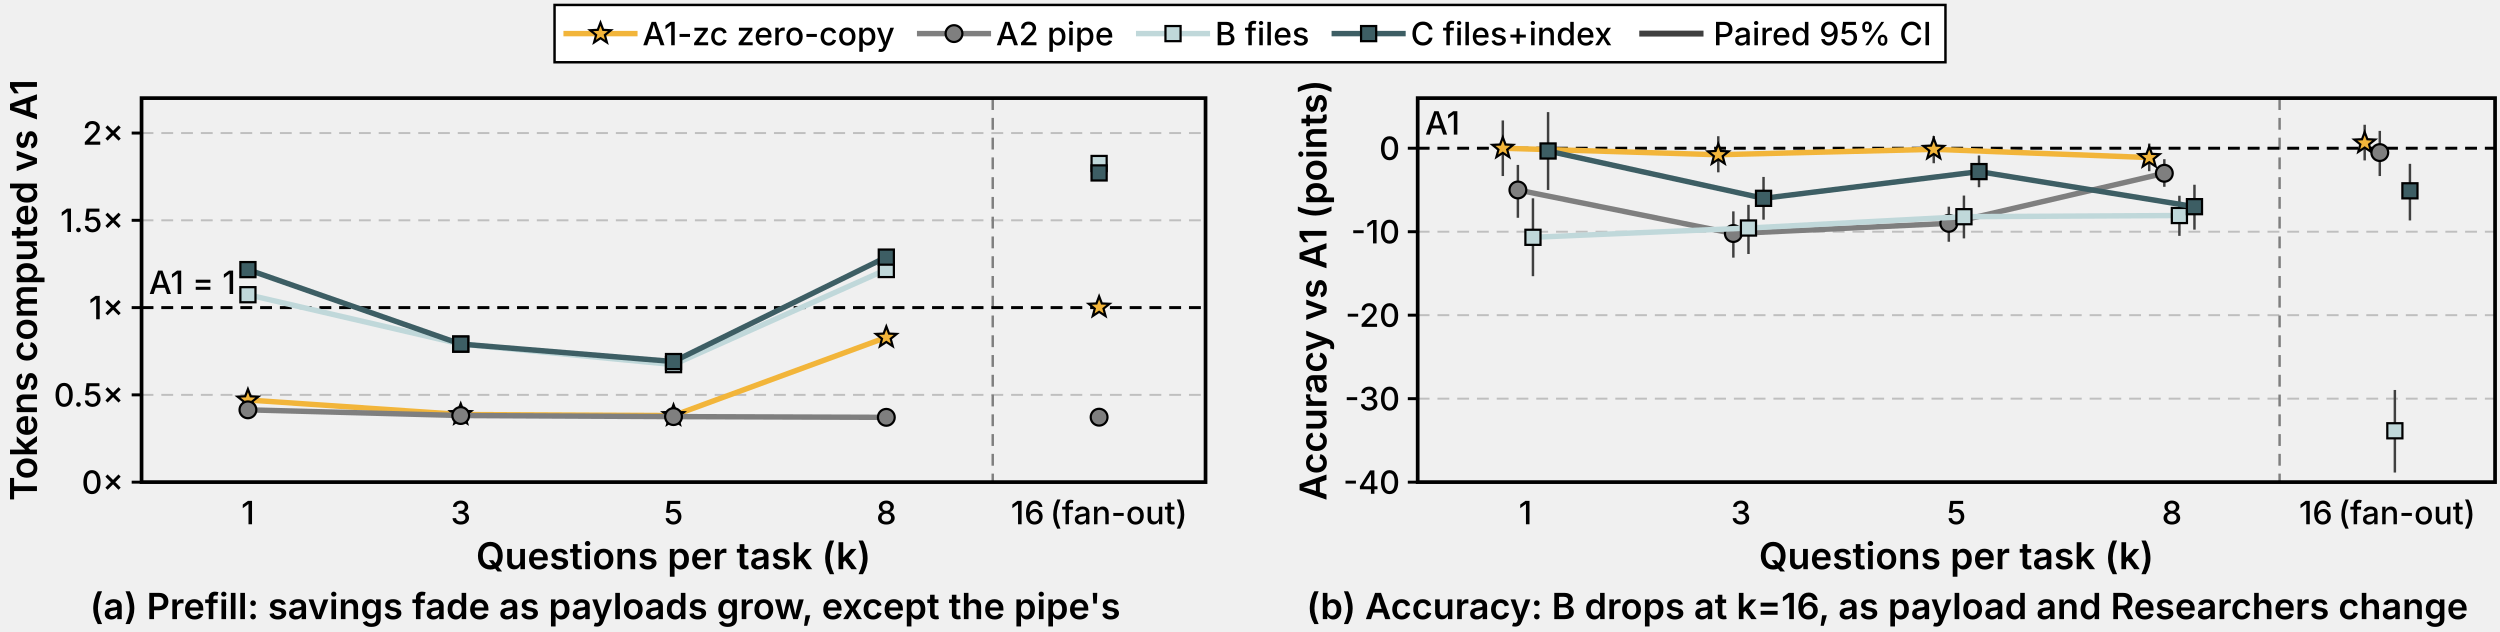
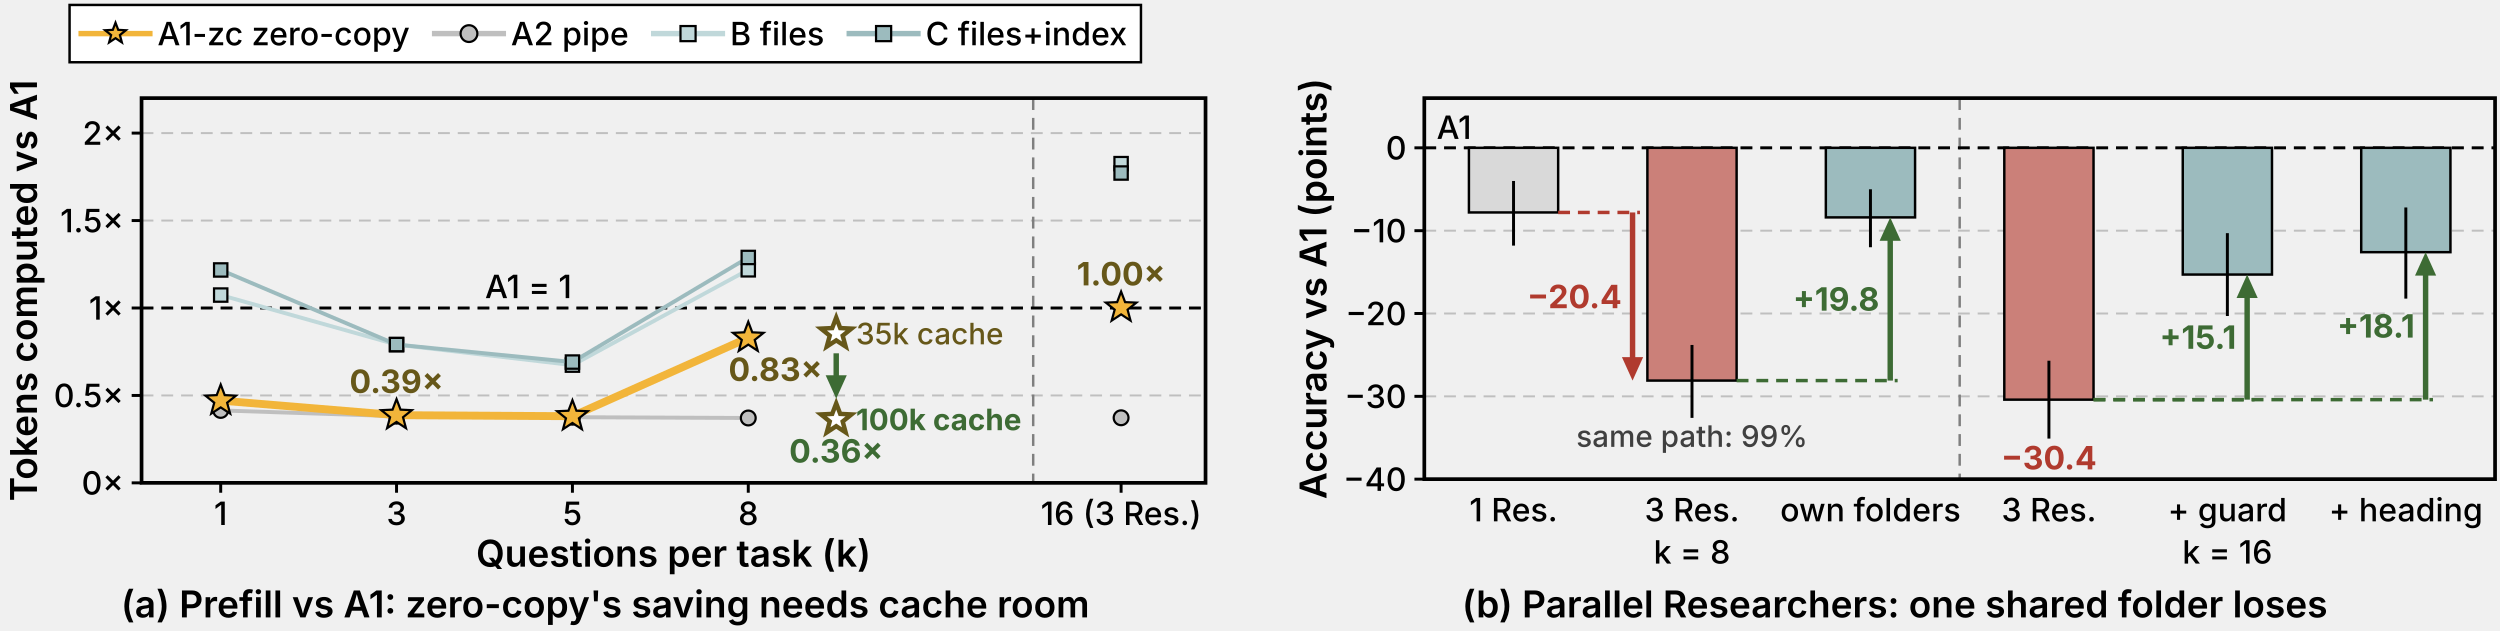
- <svg xmlns="http://www.w3.org/2000/svg" width="506pt" height="127.84pt" viewBox="0 0 506 127.84">
+ <svg xmlns="http://www.w3.org/2000/svg" width="506pt" height="127.53pt" viewBox="0 0 506 127.53">
  <defs>
-     <clipPath id="plot58640">
-       <rect x="28.65" y="19.86" width="215.35" height="77.72" />
-     </clipPath>
-     <clipPath id="plot64688">
-       <rect x="286.94" y="19.86" width="218.06" height="77.72" />
+     <clipPath id="plot55984">
+       <rect x="28.65" y="19.86" width="215.35" height="77.87" />
    </clipPath>
  </defs>
-   <line x1="28.65" y1="79.92" x2="244" y2="79.92" stroke="#BFBFBF" stroke-width="0.4" stroke-dasharray="2.4 1.6" />
-   <line x1="28.65" y1="62.26" x2="244" y2="62.26" stroke="#BFBFBF" stroke-width="0.4" stroke-dasharray="2.4 1.6" />
-   <line x1="28.65" y1="44.59" x2="244" y2="44.59" stroke="#BFBFBF" stroke-width="0.4" stroke-dasharray="2.4 1.6" />
-   <line x1="28.65" y1="26.93" x2="244" y2="26.93" stroke="#BFBFBF" stroke-width="0.4" stroke-dasharray="2.4 1.6" />
-   <line x1="200.93" y1="19.86" x2="200.93" y2="97.59" stroke="#7F7F7F" stroke-width="0.5" stroke-dasharray="2.4 1.6" />
-   <path d="M28.65,62.26 L244,62.26" fill="none" stroke="#000000" stroke-width="0.6" stroke-dasharray="2.4 1.6" stroke-linejoin="miter" stroke-linecap="butt" />
-   <text font-family="Inter">
-     <tspan x="30.15" y="59.5" font-size="6.5" font-weight="500" fill="#000000">A1</tspan>
-     <tspan x="38.93" y="59.5" font-size="6.5" font-weight="500" fill="#000000">=</tspan>
-     <tspan x="45.01" y="59.5" font-size="6.5" font-weight="500" fill="#000000">1</tspan>
-   </text>
-   <path d="M50.18,80.96 L93.25,83.9 L136.32,84.11 L179.39,68.28" fill="none" stroke="#F2B53A" stroke-width="1.1" stroke-linejoin="round" stroke-linecap="round" clip-path="url(#plot58640)" />
-   <polygon points="50.18,78.75 50.73,80.21 52.29,80.28 51.07,81.25 51.48,82.75 50.18,81.9 48.89,82.75 49.3,81.25 48.08,80.28 49.63,80.21" fill="#F2B53A" stroke="#000000" stroke-width="0.45" />
-   <polygon points="93.25,81.69 93.8,83.15 95.36,83.22 94.14,84.19 94.55,85.69 93.25,84.84 91.96,85.69 92.37,84.19 91.15,83.22 92.7,83.15" fill="#F2B53A" stroke="#000000" stroke-width="0.45" />
-   <polygon points="136.32,81.9 136.87,83.36 138.43,83.43 137.21,84.4 137.62,85.9 136.32,85.05 135.03,85.9 135.44,84.4 134.22,83.43 135.78,83.36" fill="#F2B53A" stroke="#000000" stroke-width="0.45" />
-   <polygon points="179.39,66.07 179.94,67.52 181.5,67.59 180.28,68.57 180.69,70.07 179.39,69.21 178.1,70.07 178.51,68.57 177.29,67.59 178.85,67.52" fill="#F2B53A" stroke="#000000" stroke-width="0.45" />
-   <path d="M222.46,62.18" fill="none" stroke="#F2B53A" stroke-width="1.1" stroke-linejoin="round" stroke-linecap="round" clip-path="url(#plot58640)" />
-   <polygon points="222.46,59.97 223.01,61.42 224.57,61.49 223.35,62.47 223.76,63.96 222.46,63.11 221.17,63.96 221.58,62.47 220.36,61.49 221.92,61.42" fill="#F2B53A" stroke="#000000" stroke-width="0.45" />
-   <path d="M50.18,82.95 L93.25,84.1 L136.32,84.32 L179.39,84.47" fill="none" stroke="#7F7F7F" stroke-width="1.1" stroke-linejoin="round" stroke-linecap="round" clip-path="url(#plot58640)" />
-   <circle cx="50.18" cy="82.95" r="1.7" fill="#7F7F7F" stroke="#000000" stroke-width="0.45" />
-   <circle cx="93.25" cy="84.1" r="1.7" fill="#7F7F7F" stroke="#000000" stroke-width="0.45" />
-   <circle cx="136.32" cy="84.32" r="1.7" fill="#7F7F7F" stroke="#000000" stroke-width="0.45" />
-   <circle cx="179.39" cy="84.47" r="1.7" fill="#7F7F7F" stroke="#000000" stroke-width="0.45" />
-   <path d="M222.46,84.44" fill="none" stroke="#7F7F7F" stroke-width="1.1" stroke-linejoin="round" stroke-linecap="round" clip-path="url(#plot58640)" />
-   <circle cx="222.46" cy="84.44" r="1.7" fill="#7F7F7F" stroke="#000000" stroke-width="0.45" />
-   <path d="M50.18,59.65 L93.25,69.65 L136.32,73.8 L179.39,54.55" fill="none" stroke="#C0D8DA" stroke-width="1.1" stroke-linejoin="round" stroke-linecap="round" clip-path="url(#plot58640)" />
-   <rect x="48.65" y="58.12" width="3.06" height="3.06" fill="#C0D8DA" stroke="#000000" stroke-width="0.45" />
-   <rect x="91.72" y="68.12" width="3.06" height="3.06" fill="#C0D8DA" stroke="#000000" stroke-width="0.45" />
-   <rect x="134.79" y="72.27" width="3.06" height="3.06" fill="#C0D8DA" stroke="#000000" stroke-width="0.45" />
-   <rect x="177.86" y="53.02" width="3.06" height="3.06" fill="#C0D8DA" stroke="#000000" stroke-width="0.45" />
-   <path d="M222.46,33.09" fill="none" stroke="#C0D8DA" stroke-width="1.1" stroke-linejoin="round" stroke-linecap="round" clip-path="url(#plot58640)" />
-   <rect x="220.93" y="31.56" width="3.06" height="3.06" fill="#C0D8DA" stroke="#000000" stroke-width="0.45" />
-   <path d="M50.18,54.57 L93.25,69.64 L136.32,73.18 L179.39,52.04" fill="none" stroke="#3D5E64" stroke-width="1.1" stroke-linejoin="round" stroke-linecap="round" clip-path="url(#plot58640)" />
-   <rect x="48.65" y="53.04" width="3.06" height="3.06" fill="#3D5E64" stroke="#000000" stroke-width="0.45" />
-   <rect x="91.72" y="68.11" width="3.06" height="3.06" fill="#3D5E64" stroke="#000000" stroke-width="0.45" />
-   <rect x="134.79" y="71.65" width="3.06" height="3.06" fill="#3D5E64" stroke="#000000" stroke-width="0.45" />
-   <rect x="177.86" y="50.51" width="3.06" height="3.06" fill="#3D5E64" stroke="#000000" stroke-width="0.45" />
-   <path d="M222.46,35" fill="none" stroke="#3D5E64" stroke-width="1.1" stroke-linejoin="round" stroke-linecap="round" clip-path="url(#plot58640)" />
-   <rect x="220.93" y="33.47" width="3.06" height="3.06" fill="#3D5E64" stroke="#000000" stroke-width="0.45" />
-   <text font-family="Inter">
-     <tspan x="18.21" y="125.31" font-size="7.3" font-weight="600" fill="#000000">(a)</tspan>
-     <tspan x="29.69" y="125.31" font-size="7.3" font-weight="600" fill="#000000">Prefill:</tspan>
-     <tspan x="54.23" y="125.31" font-size="7.3" font-weight="600" fill="#000000">savings</tspan>
-     <tspan x="83.39" y="125.31" font-size="7.3" font-weight="600" fill="#000000">fade</tspan>
-     <tspan x="100.99" y="125.31" font-size="7.3" font-weight="600" fill="#000000">as</tspan>
-     <tspan x="111.03" y="125.31" font-size="7.3" font-weight="600" fill="#000000">payloads</tspan>
-     <tspan x="145.07" y="125.31" font-size="7.3" font-weight="600" fill="#000000">grow,</tspan>
-     <tspan x="166.32" y="125.31" font-size="7.3" font-weight="600" fill="#000000">except</tspan>
-     <tspan x="192.02" y="125.31" font-size="7.3" font-weight="600" fill="#000000">the</tspan>
-     <tspan x="205.24" y="125.31" font-size="7.3" font-weight="600" fill="#000000">pipe's</tspan>
-   </text>
-   <line x1="286.94" y1="80.69" x2="505" y2="80.69" stroke="#BFBFBF" stroke-width="0.4" stroke-dasharray="2.4 1.6" />
-   <line x1="286.94" y1="63.79" x2="505" y2="63.79" stroke="#BFBFBF" stroke-width="0.4" stroke-dasharray="2.4 1.6" />
-   <line x1="286.94" y1="46.9" x2="505" y2="46.9" stroke="#BFBFBF" stroke-width="0.4" stroke-dasharray="2.4 1.6" />
-   <line x1="286.94" y1="30" x2="505" y2="30" stroke="#BFBFBF" stroke-width="0.4" stroke-dasharray="2.4 1.6" />
-   <line x1="461.39" y1="19.86" x2="461.39" y2="97.59" stroke="#7F7F7F" stroke-width="0.5" stroke-dasharray="2.4 1.6" />
-   <path d="M286.94,30 L505,30" fill="none" stroke="#000000" stroke-width="0.6" stroke-dasharray="2.4 1.6" stroke-linejoin="miter" stroke-linecap="butt" />
-   <text font-family="Inter">
-     <tspan x="288.44" y="27.24" font-size="6.5" font-weight="500" fill="#000000">A1</tspan>
-   </text>
-   <path d="M304.17,24.38 L304.17,35.63" fill="none" stroke="#404040" stroke-width="0.5" stroke-linejoin="miter" stroke-linecap="butt" />
-   <path d="M347.78,27.57 L347.78,34.88" fill="none" stroke="#404040" stroke-width="0.5" stroke-linejoin="miter" stroke-linecap="butt" />
-   <path d="M391.39,27.52 L391.39,33.04" fill="none" stroke="#404040" stroke-width="0.5" stroke-linejoin="miter" stroke-linecap="butt" />
-   <path d="M435,29.06 L435,34.65" fill="none" stroke="#404040" stroke-width="0.5" stroke-linejoin="miter" stroke-linecap="butt" />
-   <path d="M478.61,25.25 L478.61,32.47" fill="none" stroke="#404040" stroke-width="0.5" stroke-linejoin="miter" stroke-linecap="butt" />
-   <path d="M304.17,30 L347.78,31.32 L391.39,30.22 L435,31.89" fill="none" stroke="#F2B53A" stroke-width="1.1" stroke-linejoin="round" stroke-linecap="round" clip-path="url(#plot64688)" />
-   <polygon points="304.17,27.79 304.72,29.25 306.27,29.32 305.06,30.29 305.47,31.79 304.17,30.94 302.87,31.79 303.28,30.29 302.07,29.32 303.62,29.25" fill="#F2B53A" stroke="#000000" stroke-width="0.45" />
-   <polygon points="347.78,29.11 348.33,30.56 349.88,30.64 348.67,31.61 349.08,33.11 347.78,32.25 346.48,33.11 346.89,31.61 345.68,30.64 347.23,30.56" fill="#F2B53A" stroke="#000000" stroke-width="0.45" />
-   <polygon points="391.39,28.01 391.94,29.47 393.49,29.54 392.28,30.51 392.69,32.01 391.39,31.16 390.09,32.01 390.5,30.51 389.29,29.54 390.84,29.47" fill="#F2B53A" stroke="#000000" stroke-width="0.45" />
-   <polygon points="435,29.68 435.55,31.14 437.11,31.21 435.89,32.18 436.3,33.68 435,32.83 433.7,33.68 434.11,32.18 432.9,31.21 434.45,31.14" fill="#F2B53A" stroke="#000000" stroke-width="0.45" />
-   <path d="M478.61,28.94" fill="none" stroke="#F2B53A" stroke-width="1.1" stroke-linejoin="round" stroke-linecap="round" clip-path="url(#plot64688)" />
-   <polygon points="478.61,26.73 479.16,28.18 480.72,28.25 479.5,29.23 479.91,30.73 478.61,29.87 477.32,30.73 477.73,29.23 476.51,28.25 478.07,28.18" fill="#F2B53A" stroke="#000000" stroke-width="0.45" />
-   <path d="M307.22,33.38 L307.22,44.08" fill="none" stroke="#404040" stroke-width="0.5" stroke-linejoin="miter" stroke-linecap="butt" />
-   <path d="M350.83,42.78 L350.83,52.15" fill="none" stroke="#404040" stroke-width="0.5" stroke-linejoin="miter" stroke-linecap="butt" />
-   <path d="M394.44,41.83 L394.44,48.93" fill="none" stroke="#404040" stroke-width="0.5" stroke-linejoin="miter" stroke-linecap="butt" />
-   <path d="M438.06,32.22 L438.06,37.81" fill="none" stroke="#404040" stroke-width="0.5" stroke-linejoin="miter" stroke-linecap="butt" />
-   <path d="M481.67,26.49 L481.67,35.63" fill="none" stroke="#404040" stroke-width="0.5" stroke-linejoin="miter" stroke-linecap="butt" />
-   <path d="M307.22,38.45 L350.83,47.27 L394.44,45.21 L438.06,35.07" fill="none" stroke="#7F7F7F" stroke-width="1.1" stroke-linejoin="round" stroke-linecap="round" clip-path="url(#plot64688)" />
-   <circle cx="307.22" cy="38.45" r="1.7" fill="#7F7F7F" stroke="#000000" stroke-width="0.45" />
-   <circle cx="350.83" cy="47.27" r="1.7" fill="#7F7F7F" stroke="#000000" stroke-width="0.45" />
-   <circle cx="394.44" cy="45.21" r="1.7" fill="#7F7F7F" stroke="#000000" stroke-width="0.45" />
-   <circle cx="438.06" cy="35.07" r="1.7" fill="#7F7F7F" stroke="#000000" stroke-width="0.45" />
-   <path d="M481.67,30.88" fill="none" stroke="#7F7F7F" stroke-width="1.1" stroke-linejoin="round" stroke-linecap="round" clip-path="url(#plot64688)" />
-   <circle cx="481.67" cy="30.88" r="1.7" fill="#7F7F7F" stroke="#000000" stroke-width="0.45" />
-   <path d="M310.27,40.14 L310.27,55.9" fill="none" stroke="#404040" stroke-width="0.5" stroke-linejoin="miter" stroke-linecap="butt" />
-   <path d="M353.89,41.46 L353.89,51.41" fill="none" stroke="#404040" stroke-width="0.5" stroke-linejoin="miter" stroke-linecap="butt" />
-   <path d="M397.5,39.58 L397.5,48.25" fill="none" stroke="#404040" stroke-width="0.5" stroke-linejoin="miter" stroke-linecap="butt" />
-   <path d="M441.11,39.62 L441.11,47.74" fill="none" stroke="#404040" stroke-width="0.5" stroke-linejoin="miter" stroke-linecap="butt" />
-   <path d="M484.72,78.93 L484.72,95.64" fill="none" stroke="#404040" stroke-width="0.5" stroke-linejoin="miter" stroke-linecap="butt" />
-   <path d="M310.27,48.03 L353.89,46.15 L397.5,43.86 L441.11,43.62" fill="none" stroke="#C0D8DA" stroke-width="1.1" stroke-linejoin="round" stroke-linecap="round" clip-path="url(#plot64688)" />
-   <rect x="308.74" y="46.5" width="3.06" height="3.06" fill="#C0D8DA" stroke="#000000" stroke-width="0.45" />
-   <rect x="352.36" y="44.62" width="3.06" height="3.06" fill="#C0D8DA" stroke="#000000" stroke-width="0.45" />
-   <rect x="395.97" y="42.33" width="3.06" height="3.06" fill="#C0D8DA" stroke="#000000" stroke-width="0.45" />
-   <rect x="439.58" y="42.09" width="3.06" height="3.06" fill="#C0D8DA" stroke="#000000" stroke-width="0.45" />
-   <path d="M484.72,87.19" fill="none" stroke="#C0D8DA" stroke-width="1.1" stroke-linejoin="round" stroke-linecap="round" clip-path="url(#plot64688)" />
-   <rect x="483.19" y="85.66" width="3.06" height="3.06" fill="#C0D8DA" stroke="#000000" stroke-width="0.45" />
-   <path d="M313.33,22.69 L313.33,38.45" fill="none" stroke="#404040" stroke-width="0.5" stroke-linejoin="miter" stroke-linecap="butt" />
-   <path d="M356.94,35.81 L356.94,44.46" fill="none" stroke="#404040" stroke-width="0.5" stroke-linejoin="miter" stroke-linecap="butt" />
-   <path d="M400.55,31.47 L400.55,37.89" fill="none" stroke="#404040" stroke-width="0.5" stroke-linejoin="miter" stroke-linecap="butt" />
-   <path d="M444.16,37.39 L444.16,46.48" fill="none" stroke="#404040" stroke-width="0.5" stroke-linejoin="miter" stroke-linecap="butt" />
-   <path d="M487.77,33.16 L487.77,44.62" fill="none" stroke="#404040" stroke-width="0.5" stroke-linejoin="miter" stroke-linecap="butt" />
-   <path d="M313.33,30.56 L356.94,40.14 L400.55,34.73 L444.16,41.83" fill="none" stroke="#3D5E64" stroke-width="1.1" stroke-linejoin="round" stroke-linecap="round" clip-path="url(#plot64688)" />
-   <rect x="311.8" y="29.03" width="3.06" height="3.06" fill="#3D5E64" stroke="#000000" stroke-width="0.45" />
-   <rect x="355.41" y="38.61" width="3.06" height="3.06" fill="#3D5E64" stroke="#000000" stroke-width="0.45" />
-   <rect x="399.02" y="33.2" width="3.06" height="3.06" fill="#3D5E64" stroke="#000000" stroke-width="0.45" />
-   <rect x="442.63" y="40.3" width="3.06" height="3.06" fill="#3D5E64" stroke="#000000" stroke-width="0.45" />
-   <path d="M487.77,38.62" fill="none" stroke="#3D5E64" stroke-width="1.1" stroke-linejoin="round" stroke-linecap="round" clip-path="url(#plot64688)" />
-   <rect x="486.24" y="37.09" width="3.06" height="3.06" fill="#3D5E64" stroke="#000000" stroke-width="0.45" />
-   <text font-family="Inter">
-     <tspan x="264.44" y="125.31" font-size="7.3" font-weight="600" fill="#000000">(b)</tspan>
-     <tspan x="276.28" y="125.31" font-size="7.3" font-weight="600" fill="#000000">Accuracy:</tspan>
-     <tspan x="314.06" y="125.31" font-size="7.3" font-weight="600" fill="#000000">B</tspan>
-     <tspan x="320.71" y="125.31" font-size="7.3" font-weight="600" fill="#000000">drops</tspan>
-     <tspan x="342.85" y="125.31" font-size="7.3" font-weight="600" fill="#000000">at</tspan>
-     <tspan x="351.46" y="125.31" font-size="7.3" font-weight="600" fill="#000000">k=16,</tspan>
-     <tspan x="372.07" y="125.31" font-size="7.3" font-weight="600" fill="#000000">as</tspan>
-     <tspan x="382.12" y="125.31" font-size="7.3" font-weight="600" fill="#000000">payload</tspan>
-     <tspan x="412.14" y="125.31" font-size="7.3" font-weight="600" fill="#000000">and</tspan>
-     <tspan x="427.2" y="125.31" font-size="7.3" font-weight="600" fill="#000000">Researchers</tspan>
-     <tspan x="473.29" y="125.31" font-size="7.3" font-weight="600" fill="#000000">change</tspan>
-   </text>
-   <rect x="112.24" y="1" width="281.52" height="11.6" fill="white" stroke="#000" stroke-width="0.5" />
-   <line x1="114.04" y1="6.8" x2="129.04" y2="6.8" stroke="#F2B53A" stroke-width="1.1" />
-   <polygon points="121.54,4.59 122.09,6.04 123.64,6.12 122.43,7.09 122.84,8.59 121.54,7.73 120.24,8.59 120.65,7.09 119.44,6.12 120.99,6.04" fill="#F2B53A" stroke="#000000" stroke-width="0.45" />
-   <text font-family="Inter">
-     <tspan x="130.04" y="9.16" font-size="6.5" font-weight="500" fill="#000000">A1-zc</tspan>
-     <tspan x="149.11" y="9.16" font-size="6.5" font-weight="500" fill="#000000">zero-copy</tspan>
-   </text>
-   <line x1="185.59" y1="6.8" x2="200.59" y2="6.8" stroke="#7F7F7F" stroke-width="1.1" />
-   <circle cx="193.09" cy="6.8" r="1.7" fill="#7F7F7F" stroke="#000000" stroke-width="0.45" />
-   <text font-family="Inter">
-     <tspan x="201.59" y="9.16" font-size="6.5" font-weight="500" fill="#000000">A2</tspan>
-     <tspan x="211.93" y="9.16" font-size="6.5" font-weight="500" fill="#000000">pipe</tspan>
-   </text>
-   <line x1="229.92" y1="6.8" x2="244.92" y2="6.8" stroke="#C0D8DA" stroke-width="1.1" />
-   <rect x="235.89" y="5.27" width="3.06" height="3.06" fill="#C0D8DA" stroke="#000000" stroke-width="0.45" />
-   <text font-family="Inter">
-     <tspan x="245.92" y="9.16" font-size="6.5" font-weight="500" fill="#000000">B</tspan>
-     <tspan x="251.93" y="9.16" font-size="6.5" font-weight="500" fill="#000000">files</tspan>
-   </text>
-   <line x1="269.51" y1="6.8" x2="284.51" y2="6.8" stroke="#3D5E64" stroke-width="1.1" />
-   <rect x="275.48" y="5.27" width="3.06" height="3.06" fill="#3D5E64" stroke="#000000" stroke-width="0.45" />
-   <text font-family="Inter">
-     <tspan x="285.51" y="9.16" font-size="6.5" font-weight="500" fill="#000000">C</tspan>
-     <tspan x="292.01" y="9.16" font-size="6.5" font-weight="500" fill="#000000">files+index</tspan>
-   </text>
-   <line x1="331.79" y1="6.8" x2="344.79" y2="6.8" stroke="#404040" stroke-width="1.2" />
-   <text font-family="Inter">
-     <tspan x="346.79" y="9.16" font-size="6.5" font-weight="500" fill="#000000">Paired</tspan>
-     <tspan x="368.22" y="9.16" font-size="6.5" font-weight="500" fill="#000000">95%</tspan>
-     <tspan x="384.42" y="9.16" font-size="6.5" font-weight="500" fill="#000000">CI</tspan>
-   </text>
-   <rect x="28.65" y="19.86" width="215.35" height="77.72" fill="none" stroke="#000" stroke-width="0.75" />
-   <line x1="26.65" y1="97.59" x2="28.65" y2="97.59" stroke="#000" stroke-width="0.6" />
-   <text font-family="Inter">
-     <tspan x="16.51" y="99.95" font-size="6.5" font-weight="500" fill="#000000">0×</tspan>
-   </text>
-   <line x1="26.65" y1="79.92" x2="28.65" y2="79.92" stroke="#000" stroke-width="0.6" />
-   <text font-family="Inter">
-     <tspan x="10.88" y="82.29" font-size="6.5" font-weight="500" fill="#000000">0.5×</tspan>
-   </text>
-   <line x1="26.65" y1="62.26" x2="28.65" y2="62.26" stroke="#000" stroke-width="0.6" />
-   <text font-family="Inter">
-     <tspan x="18.01" y="64.62" font-size="6.5" font-weight="500" fill="#000000">1×</tspan>
-   </text>
-   <line x1="26.65" y1="44.59" x2="28.65" y2="44.59" stroke="#000" stroke-width="0.6" />
-   <text font-family="Inter">
-     <tspan x="12.2" y="46.96" font-size="6.5" font-weight="500" fill="#000000">1.5×</tspan>
-   </text>
-   <line x1="26.65" y1="26.93" x2="28.65" y2="26.93" stroke="#000" stroke-width="0.6" />
-   <text font-family="Inter">
-     <tspan x="16.71" y="29.29" font-size="6.5" font-weight="500" fill="#000000">2×</tspan>
-   </text>
-   <text font-family="Inter" transform="rotate(-90 4.75 58.72)">
-     <tspan x="-37.91" y="61.45" font-size="7.5" font-weight="600" fill="#000000">Tokens</tspan>
-     <tspan x="-9.84" y="61.45" font-size="7.5" font-weight="600" fill="#000000">computed</tspan>
-     <tspan x="28.7" y="61.45" font-size="7.5" font-weight="600" fill="#000000">vs</tspan>
-     <tspan x="39.11" y="61.45" font-size="7.5" font-weight="600" fill="#000000">A1</tspan>
-   </text>
-   <text font-family="Inter">
-     <tspan x="48.84" y="106.11" font-size="6.5" font-weight="500" fill="#000000">1</tspan>
-   </text>
-   <text font-family="Inter">
-     <tspan x="91.22" y="106.11" font-size="6.5" font-weight="500" fill="#000000">3</tspan>
-   </text>
-   <text font-family="Inter">
-     <tspan x="134.36" y="106.11" font-size="6.5" font-weight="500" fill="#000000">5</tspan>
-   </text>
-   <text font-family="Inter">
-     <tspan x="177.35" y="106.11" font-size="6.5" font-weight="500" fill="#000000">8</tspan>
-   </text>
-   <text font-family="Inter">
-     <tspan x="204.6" y="106.11" font-size="6.5" font-weight="500" fill="#000000">16 (fan-out)</tspan>
-   </text>
-   <text font-family="Inter">
-     <tspan x="96.36" y="115.2" font-size="7.5" font-weight="600" fill="#000000">Questions</tspan>
-     <tspan x="135.08" y="115.2" font-size="7.5" font-weight="600" fill="#000000">per</tspan>
-     <tspan x="149.06" y="115.2" font-size="7.5" font-weight="600" fill="#000000">task</tspan>
-     <tspan x="166.33" y="115.2" font-size="7.5" font-weight="600" fill="#000000">(k)</tspan>
-   </text>
-   <rect x="286.94" y="19.86" width="218.06" height="77.72" fill="none" stroke="#000" stroke-width="0.75" />
-   <line x1="284.94" y1="97.59" x2="286.94" y2="97.59" stroke="#000" stroke-width="0.6" />
-   <text font-family="Inter">
-     <tspan x="271.88" y="99.95" font-size="6.5" font-weight="500" fill="#000000">-40</tspan>
-   </text>
-   <line x1="284.94" y1="80.69" x2="286.94" y2="80.69" stroke="#000" stroke-width="0.6" />
-   <text font-family="Inter">
-     <tspan x="272.13" y="83.05" font-size="6.5" font-weight="500" fill="#000000">-30</tspan>
-   </text>
-   <line x1="284.94" y1="63.79" x2="286.94" y2="63.79" stroke="#000" stroke-width="0.6" />
-   <text font-family="Inter">
-     <tspan x="272.33" y="66.16" font-size="6.5" font-weight="500" fill="#000000">-20</tspan>
-   </text>
-   <line x1="284.94" y1="46.9" x2="286.94" y2="46.9" stroke="#000" stroke-width="0.6" />
-   <text font-family="Inter">
-     <tspan x="273.44" y="49.26" font-size="6.5" font-weight="500" fill="#000000">-10</tspan>
-   </text>
-   <line x1="284.94" y1="30" x2="286.94" y2="30" stroke="#000" stroke-width="0.6" />
-   <text font-family="Inter">
-     <tspan x="279.15" y="32.37" font-size="6.5" font-weight="500" fill="#000000">0</tspan>
-   </text>
-   <text font-family="Inter" transform="rotate(-90 265.75 58.72)">
-     <tspan x="223.15" y="61.45" font-size="7.5" font-weight="600" fill="#000000">Accuracy</tspan>
-     <tspan x="259.57" y="61.45" font-size="7.5" font-weight="600" fill="#000000">vs</tspan>
-     <tspan x="269.98" y="61.45" font-size="7.5" font-weight="600" fill="#000000">A1</tspan>
-     <tspan x="280.16" y="61.45" font-size="7.5" font-weight="600" fill="#000000">(points)</tspan>
-   </text>
-   <text font-family="Inter">
-     <tspan x="307.4" y="106.11" font-size="6.5" font-weight="500" fill="#000000">1</tspan>
-   </text>
-   <text font-family="Inter">
-     <tspan x="350.32" y="106.11" font-size="6.5" font-weight="500" fill="#000000">3</tspan>
-   </text>
-   <text font-family="Inter">
-     <tspan x="394.01" y="106.11" font-size="6.5" font-weight="500" fill="#000000">5</tspan>
-   </text>
-   <text font-family="Inter">
-     <tspan x="437.54" y="106.11" font-size="6.5" font-weight="500" fill="#000000">8</tspan>
-   </text>
-   <text font-family="Inter">
-     <tspan x="465.33" y="106.11" font-size="6.5" font-weight="500" fill="#000000">16 (fan-out)</tspan>
-   </text>
-   <text font-family="Inter">
-     <tspan x="356.01" y="115.2" font-size="7.5" font-weight="600" fill="#000000">Questions</tspan>
-     <tspan x="394.73" y="115.2" font-size="7.5" font-weight="600" fill="#000000">per</tspan>
-     <tspan x="408.71" y="115.2" font-size="7.5" font-weight="600" fill="#000000">task</tspan>
-     <tspan x="425.98" y="115.2" font-size="7.5" font-weight="600" fill="#000000">(k)</tspan>
+   <line x1="28.65" y1="80.04" x2="244" y2="80.04" stroke="#BFBFBF" stroke-width="0.4" stroke-dasharray="2.4 1.6" />
+   <line x1="28.65" y1="62.34" x2="244" y2="62.34" stroke="#BFBFBF" stroke-width="0.4" stroke-dasharray="2.4 1.6" />
+   <line x1="28.65" y1="44.64" x2="244" y2="44.64" stroke="#BFBFBF" stroke-width="0.4" stroke-dasharray="2.4 1.6" />
+   <line x1="28.65" y1="26.94" x2="244" y2="26.94" stroke="#BFBFBF" stroke-width="0.4" stroke-dasharray="2.4 1.6" />
+   <path d="M209.12,19.86 L209.12,97.73" fill="none" stroke="#7F7F7F" stroke-width="0.5" stroke-dasharray="2.4 1.6" stroke-linejoin="miter" stroke-linecap="butt" />
+   <path d="M28.65,62.34 L244,62.34" fill="none" stroke="#000000" stroke-width="0.6" stroke-dasharray="2.4 1.6" stroke-linejoin="miter" stroke-linecap="butt" />
+   <text font-family="Inter">
+     <tspan x="98.18" y="60.34" font-size="6.5" font-weight="500" fill="#000000">A1</tspan>
+     <tspan x="106.97" y="60.34" font-size="6.5" font-weight="500" fill="#000000">=</tspan>
+     <tspan x="113.04" y="60.34" font-size="6.5" font-weight="500" fill="#000000">1</tspan>
+   </text>
+   <path d="M44.67,83.07 L80.26,84.23 L115.86,84.44 L151.45,84.6" fill="none" stroke="#BFBFBF" stroke-width="0.8" stroke-linejoin="round" stroke-linecap="round" clip-path="url(#plot55984)" />
+   <circle cx="44.67" cy="83.07" r="1.5" fill="#BFBFBF" stroke="#000000" stroke-width="0.45" />
+   <circle cx="80.26" cy="84.23" r="1.5" fill="#BFBFBF" stroke="#000000" stroke-width="0.45" />
+   <circle cx="115.86" cy="84.44" r="1.5" fill="#BFBFBF" stroke="#000000" stroke-width="0.45" />
+   <circle cx="151.45" cy="84.6" r="1.5" fill="#BFBFBF" stroke="#000000" stroke-width="0.45" />
+   <path d="M226.91,84.56" fill="none" stroke="#BFBFBF" stroke-width="0.8" stroke-linejoin="round" stroke-linecap="round" clip-path="url(#plot55984)" />
+   <circle cx="226.91" cy="84.56" r="1.5" fill="#BFBFBF" stroke="#000000" stroke-width="0.45" />
+   <path d="M44.67,59.72 L80.26,69.75 L115.86,73.9 L151.45,54.61" fill="none" stroke="#C0D8DA" stroke-width="0.8" stroke-linejoin="round" stroke-linecap="round" clip-path="url(#plot55984)" />
+   <rect x="43.32" y="58.37" width="2.7" height="2.7" fill="#C0D8DA" stroke="#000000" stroke-width="0.45" />
+   <rect x="78.91" y="68.4" width="2.7" height="2.7" fill="#C0D8DA" stroke="#000000" stroke-width="0.45" />
+   <rect x="114.51" y="72.55" width="2.7" height="2.7" fill="#C0D8DA" stroke="#000000" stroke-width="0.45" />
+   <rect x="150.1" y="53.26" width="2.7" height="2.7" fill="#C0D8DA" stroke="#000000" stroke-width="0.45" />
+   <path d="M226.91,33.12" fill="none" stroke="#C0D8DA" stroke-width="0.8" stroke-linejoin="round" stroke-linecap="round" clip-path="url(#plot55984)" />
+   <rect x="225.56" y="31.77" width="2.7" height="2.7" fill="#C0D8DA" stroke="#000000" stroke-width="0.45" />
+   <path d="M44.67,54.64 L80.26,69.74 L115.86,73.28 L151.45,52.11" fill="none" stroke="#9CBBBE" stroke-width="0.8" stroke-linejoin="round" stroke-linecap="round" clip-path="url(#plot55984)" />
+   <rect x="43.32" y="53.29" width="2.7" height="2.7" fill="#9CBBBE" stroke="#000000" stroke-width="0.45" />
+   <rect x="78.91" y="68.39" width="2.7" height="2.7" fill="#9CBBBE" stroke="#000000" stroke-width="0.45" />
+   <rect x="114.51" y="71.93" width="2.7" height="2.7" fill="#9CBBBE" stroke="#000000" stroke-width="0.45" />
+   <rect x="150.1" y="50.76" width="2.7" height="2.7" fill="#9CBBBE" stroke="#000000" stroke-width="0.45" />
+   <path d="M226.91,35.02" fill="none" stroke="#9CBBBE" stroke-width="0.8" stroke-linejoin="round" stroke-linecap="round" clip-path="url(#plot55984)" />
+   <rect x="225.56" y="33.67" width="2.7" height="2.7" fill="#9CBBBE" stroke="#000000" stroke-width="0.45" />
+   <path d="M44.67,81.08 L80.26,84.03 L115.86,84.24 L151.45,68.37" fill="none" stroke="#F2B53A" stroke-width="1.6" stroke-linejoin="round" stroke-linecap="round" clip-path="url(#plot55984)" />
+   <polygon points="44.67,77.83 45.48,79.97 47.76,80.08 45.97,81.51 46.58,83.71 44.67,82.46 42.76,83.71 43.36,81.51 41.58,80.08 43.86,79.97" fill="#F2B53A" stroke="#000000" stroke-width="0.45" />
+   <polygon points="80.26,80.78 81.07,82.91 83.35,83.02 81.57,84.45 82.17,86.66 80.26,85.4 78.35,86.66 78.95,84.45 77.17,83.02 79.45,82.91" fill="#F2B53A" stroke="#000000" stroke-width="0.45" />
+   <polygon points="115.86,80.99 116.67,83.13 118.95,83.23 117.17,84.66 117.77,86.87 115.86,85.61 113.95,86.87 114.55,84.66 112.77,83.23 115.05,83.13" fill="#F2B53A" stroke="#000000" stroke-width="0.45" />
+   <polygon points="151.45,65.12 152.26,67.26 154.54,67.37 152.76,68.8 153.36,71 151.45,69.75 149.54,71 150.14,68.8 148.36,67.37 150.64,67.26" fill="#F2B53A" stroke="#000000" stroke-width="0.45" />
+   <path d="M226.91,62.26" fill="none" stroke="#F2B53A" stroke-width="1.6" stroke-linejoin="round" stroke-linecap="round" clip-path="url(#plot55984)" />
+   <polygon points="226.91,59.01 227.72,61.15 230.01,61.25 228.22,62.68 228.82,64.89 226.91,63.63 225,64.89 225.61,62.68 223.82,61.25 226.11,61.15" fill="#F2B53A" stroke="#000000" stroke-width="0.45" />
+   <text font-family="Inter">
+     <tspan x="70.74" y="79.53" font-size="6.5" font-weight="700" fill="#665719">0.39×</tspan>
+   </text>
+   <text font-family="Inter">
+     <tspan x="147.45" y="77.1" font-size="6.5" font-weight="700" fill="#665719">0.83×</tspan>
+   </text>
+   <text font-family="Inter">
+     <tspan x="217.93" y="57.76" font-size="6.5" font-weight="700" fill="#665719">1.00×</tspan>
+   </text>
+   <polygon points="169.25,64.26 170.06,66.4 172.34,66.51 170.56,67.94 171.16,70.14 169.25,68.89 167.34,70.14 167.94,67.94 166.16,66.51 168.44,66.4" fill="#ffffff" stroke="#665719" stroke-width="0.9" />
+   <polygon points="169.25,81.64 170.06,83.77 172.34,83.88 170.56,85.31 171.16,87.52 169.25,86.26 167.34,87.52 167.94,85.31 166.16,83.88 168.44,83.77" fill="#ffffff" stroke="#665719" stroke-width="0.9" />
+   <path d="M169.25,71.51 L169.25,76.66" fill="none" stroke="#3D6B34" stroke-width="1.1" stroke-linejoin="miter" stroke-linecap="butt" />
+   <polygon points="169.25,80.69 167.11,75.95 171.39,75.95" fill="#3D6B34" />
+   <text font-family="Inter">
+     <tspan x="173.25" y="69.69" font-size="6" font-weight="500" fill="#665719">35k</tspan>
+     <tspan x="185.58" y="69.69" font-size="6" font-weight="500" fill="#665719">cache</tspan>
+   </text>
+   <text font-family="Inter">
+     <tspan x="173.25" y="87.07" font-size="6" font-weight="700" fill="#3D6B34">100k</tspan>
+     <tspan x="188.83" y="87.07" font-size="6" font-weight="700" fill="#3D6B34">cache</tspan>
+   </text>
+   <text font-family="Inter">
+     <tspan x="159.73" y="93.62" font-size="6.5" font-weight="700" fill="#3D6B34">0.36×</tspan>
+   </text>
+   <text font-family="Inter">
+     <tspan x="24.48" y="124.96" font-size="7.5" font-weight="600" fill="#000000">(a)</tspan>
+     <tspan x="36.28" y="124.96" font-size="7.5" font-weight="600" fill="#000000">Prefill</tspan>
+     <tspan x="59.1" y="124.96" font-size="7.5" font-weight="600" fill="#000000">vs</tspan>
+     <tspan x="69.51" y="124.96" font-size="7.5" font-weight="600" fill="#000000">A1:</tspan>
+     <tspan x="82.08" y="124.96" font-size="7.5" font-weight="600" fill="#000000">zero-copy's</tspan>
+     <tspan x="127.8" y="124.96" font-size="7.5" font-weight="600" fill="#000000">saving</tspan>
+     <tspan x="153.64" y="124.96" font-size="7.5" font-weight="600" fill="#000000">needs</tspan>
+     <tspan x="177.78" y="124.96" font-size="7.5" font-weight="600" fill="#000000">cache</tspan>
+     <tspan x="201.82" y="124.96" font-size="7.5" font-weight="600" fill="#000000">room</tspan>
+   </text>
+   <line x1="288.28" y1="80.22" x2="505" y2="80.22" stroke="#BFBFBF" stroke-width="0.4" stroke-dasharray="2.4 1.6" />
+   <line x1="288.28" y1="63.45" x2="505" y2="63.45" stroke="#BFBFBF" stroke-width="0.4" stroke-dasharray="2.4 1.6" />
+   <line x1="288.28" y1="46.69" x2="505" y2="46.69" stroke="#BFBFBF" stroke-width="0.4" stroke-dasharray="2.4 1.6" />
+   <line x1="288.28" y1="29.92" x2="505" y2="29.92" stroke="#BFBFBF" stroke-width="0.4" stroke-dasharray="2.4 1.6" />
+   <line x1="396.64" y1="19.86" x2="396.64" y2="96.98" stroke="#7F7F7F" stroke-width="0.5" stroke-dasharray="2.4 1.6" />
+   <path d="M288.28,29.92 L505,29.92" fill="none" stroke="#000000" stroke-width="0.6" stroke-dasharray="2.4 1.6" stroke-linejoin="miter" stroke-linecap="butt" />
+   <rect x="297.31" y="29.92" width="18.06" height="13.08" fill="#D9D9D9" stroke="#000000" stroke-width="0.5" />
+   <path d="M306.34,36.63 L306.34,49.71" fill="none" stroke="#000000" stroke-width="0.6" stroke-linejoin="miter" stroke-linecap="butt" />
+   <rect x="333.43" y="29.92" width="18.06" height="47.11" fill="#CB8079" stroke="#000000" stroke-width="0.5" />
+   <path d="M342.46,69.82 L342.46,84.58" fill="none" stroke="#000000" stroke-width="0.6" stroke-linejoin="miter" stroke-linecap="butt" />
+   <rect x="369.55" y="29.92" width="18.06" height="14.08" fill="#9CBBBE" stroke="#000000" stroke-width="0.5" />
+   <path d="M378.58,38.31 L378.58,50.04" fill="none" stroke="#000000" stroke-width="0.6" stroke-linejoin="miter" stroke-linecap="butt" />
+   <rect x="405.67" y="29.92" width="18.06" height="50.97" fill="#CB8079" stroke="#000000" stroke-width="0.5" />
+   <path d="M414.7,73.01 L414.7,88.77" fill="none" stroke="#000000" stroke-width="0.6" stroke-linejoin="miter" stroke-linecap="butt" />
+   <rect x="441.79" y="29.92" width="18.06" height="25.65" fill="#9CBBBE" stroke="#000000" stroke-width="0.5" />
+   <path d="M450.82,47.19 L450.82,63.96" fill="none" stroke="#000000" stroke-width="0.6" stroke-linejoin="miter" stroke-linecap="butt" />
+   <rect x="477.91" y="29.92" width="18.06" height="21.12" fill="#9CBBBE" stroke="#000000" stroke-width="0.5" />
+   <path d="M486.94,41.99 L486.94,60.44" fill="none" stroke="#000000" stroke-width="0.6" stroke-linejoin="miter" stroke-linecap="butt" />
+   <text font-family="Inter">
+     <tspan x="290.78" y="28.12" font-size="6.5" font-weight="500" fill="#000000">A1</tspan>
+   </text>
+   <path d="M315.37,43 L331.93,43" fill="none" stroke="#B03A2E" stroke-width="0.7" stroke-dasharray="2.4 1.6" stroke-linejoin="miter" stroke-linecap="butt" />
+   <path d="M330.43,43 L330.43,73.01" fill="none" stroke="#B03A2E" stroke-width="1.1" stroke-linejoin="miter" stroke-linecap="butt" />
+   <polygon points="330.43,77.03 328.28,72.29 332.57,72.29" fill="#B03A2E" />
+   <text font-family="Inter">
+     <tspan x="309.1" y="62.38" font-size="6.5" font-weight="700" fill="#B03A2E">−20.4</tspan>
+   </text>
+   <path d="M351.49,77.03 L384.08,77.03" fill="none" stroke="#3D6B34" stroke-width="0.7" stroke-dasharray="2.4 1.6" stroke-linejoin="miter" stroke-linecap="butt" />
+   <path d="M382.58,77.03 L382.58,48.03" fill="none" stroke="#3D6B34" stroke-width="1.1" stroke-linejoin="miter" stroke-linecap="butt" />
+   <polygon points="382.58,44.01 384.72,48.74 380.43,48.74" fill="#3D6B34" />
+   <text font-family="Inter">
+     <tspan x="362.91" y="62.88" font-size="6.5" font-weight="700" fill="#3D6B34">+19.8</tspan>
+   </text>
+   <path d="M423.73,80.89 L456.32,80.89" fill="none" stroke="#3D6B34" stroke-width="0.7" stroke-dasharray="2.4 1.6" stroke-linejoin="miter" stroke-linecap="butt" />
+   <path d="M454.82,80.89 L454.82,59.6" fill="none" stroke="#3D6B34" stroke-width="1.1" stroke-linejoin="miter" stroke-linecap="butt" />
+   <polygon points="454.82,55.57 456.96,60.31 452.68,60.31" fill="#3D6B34" />
+   <text font-family="Inter">
+     <tspan x="437.12" y="70.6" font-size="6.5" font-weight="700" fill="#3D6B34">+15.1</tspan>
+   </text>
+   <path d="M423.73,80.89 L492.44,80.89" fill="none" stroke="#3D6B34" stroke-width="0.7" stroke-dasharray="2.4 1.6" stroke-linejoin="miter" stroke-linecap="butt" />
+   <path d="M490.94,80.89 L490.94,55.07" fill="none" stroke="#3D6B34" stroke-width="1.1" stroke-linejoin="miter" stroke-linecap="butt" />
+   <polygon points="490.94,51.05 493.08,55.78 488.8,55.78" fill="#3D6B34" />
+   <text font-family="Inter">
+     <tspan x="473.05" y="68.33" font-size="6.5" font-weight="700" fill="#3D6B34">+18.1</tspan>
+   </text>
+   <text font-family="Inter">
+     <tspan x="319.03" y="90.44" font-size="6" font-weight="500" fill="#404040">same</tspan>
+     <tspan x="336.12" y="90.44" font-size="6" font-weight="500" fill="#404040">path:</tspan>
+     <tspan x="352.37" y="90.44" font-size="6" font-weight="500" fill="#404040">99%</tspan>
+   </text>
+   <text font-family="Inter">
+     <tspan x="405.03" y="95" font-size="6.5" font-weight="700" fill="#B03A2E">−30.4</tspan>
+   </text>
+   <text font-family="Inter">
+     <tspan x="295.9" y="124.96" font-size="7.5" font-weight="600" fill="#000000">(b)</tspan>
+     <tspan x="308.07" y="124.96" font-size="7.5" font-weight="600" fill="#000000">Parallel</tspan>
+     <tspan x="336.58" y="124.96" font-size="7.5" font-weight="600" fill="#000000">Researchers:</tspan>
+     <tspan x="386.33" y="124.96" font-size="7.5" font-weight="600" fill="#000000">one</tspan>
+     <tspan x="401.81" y="124.96" font-size="7.5" font-weight="600" fill="#000000">shared</tspan>
+     <tspan x="428.64" y="124.96" font-size="7.5" font-weight="600" fill="#000000">folder</tspan>
+     <tspan x="451.89" y="124.96" font-size="7.5" font-weight="600" fill="#000000">loses</tspan>
+   </text>
+   <rect x="14.08" y="1" width="216.85" height="11.6" fill="white" stroke="#000" stroke-width="0.5" />
+   <line x1="15.88" y1="6.8" x2="30.88" y2="6.8" stroke="#F2B53A" stroke-width="1.1" />
+   <polygon points="23.38,4.59 23.93,6.04 25.48,6.12 24.27,7.09 24.67,8.59 23.38,7.73 22.08,8.59 22.49,7.09 21.27,6.12 22.83,6.04" fill="#F2B53A" stroke="#000000" stroke-width="0.45" />
+   <text font-family="Inter">
+     <tspan x="31.88" y="9.16" font-size="6.5" font-weight="500" fill="#000000">A1-zc</tspan>
+     <tspan x="50.94" y="9.16" font-size="6.5" font-weight="500" fill="#000000">zero-copy</tspan>
+   </text>
+   <line x1="87.42" y1="6.8" x2="102.42" y2="6.8" stroke="#BFBFBF" stroke-width="1.1" />
+   <circle cx="94.92" cy="6.8" r="1.7" fill="#BFBFBF" stroke="#000000" stroke-width="0.45" />
+   <text font-family="Inter">
+     <tspan x="103.42" y="9.16" font-size="6.5" font-weight="500" fill="#000000">A2</tspan>
+     <tspan x="113.77" y="9.16" font-size="6.5" font-weight="500" fill="#000000">pipe</tspan>
+   </text>
+   <line x1="131.76" y1="6.8" x2="146.76" y2="6.8" stroke="#C0D8DA" stroke-width="1.1" />
+   <rect x="137.73" y="5.27" width="3.06" height="3.06" fill="#C0D8DA" stroke="#000000" stroke-width="0.45" />
+   <text font-family="Inter">
+     <tspan x="147.76" y="9.16" font-size="6.5" font-weight="500" fill="#000000">B</tspan>
+     <tspan x="153.76" y="9.16" font-size="6.5" font-weight="500" fill="#000000">files</tspan>
+   </text>
+   <line x1="171.34" y1="6.8" x2="186.34" y2="6.8" stroke="#9CBBBE" stroke-width="1.1" />
+   <rect x="177.31" y="5.27" width="3.06" height="3.06" fill="#9CBBBE" stroke="#000000" stroke-width="0.45" />
+   <text font-family="Inter">
+     <tspan x="187.34" y="9.16" font-size="6.5" font-weight="500" fill="#000000">C</tspan>
+     <tspan x="193.84" y="9.16" font-size="6.5" font-weight="500" fill="#000000">files+index</tspan>
+   </text>
+   <rect x="28.65" y="19.86" width="215.35" height="77.87" fill="none" stroke="#000" stroke-width="0.75" />
+   <line x1="26.65" y1="97.73" x2="28.65" y2="97.73" stroke="#000" stroke-width="0.6" />
+   <text font-family="Inter">
+     <tspan x="16.51" y="100.1" font-size="6.5" font-weight="500" fill="#000000">0×</tspan>
+   </text>
+   <line x1="26.65" y1="80.04" x2="28.65" y2="80.04" stroke="#000" stroke-width="0.6" />
+   <text font-family="Inter">
+     <tspan x="10.88" y="82.4" font-size="6.5" font-weight="500" fill="#000000">0.5×</tspan>
+   </text>
+   <line x1="26.65" y1="62.34" x2="28.65" y2="62.34" stroke="#000" stroke-width="0.6" />
+   <text font-family="Inter">
+     <tspan x="18.01" y="64.7" font-size="6.5" font-weight="500" fill="#000000">1×</tspan>
+   </text>
+   <line x1="26.65" y1="44.64" x2="28.65" y2="44.64" stroke="#000" stroke-width="0.6" />
+   <text font-family="Inter">
+     <tspan x="12.2" y="47.01" font-size="6.5" font-weight="500" fill="#000000">1.5×</tspan>
+   </text>
+   <line x1="26.65" y1="26.94" x2="28.65" y2="26.94" stroke="#000" stroke-width="0.6" />
+   <text font-family="Inter">
+     <tspan x="16.71" y="29.31" font-size="6.5" font-weight="500" fill="#000000">2×</tspan>
+   </text>
+   <text font-family="Inter" transform="rotate(-90 4.75 58.8)">
+     <tspan x="-37.91" y="61.53" font-size="7.5" font-weight="600" fill="#000000">Tokens</tspan>
+     <tspan x="-9.84" y="61.53" font-size="7.5" font-weight="600" fill="#000000">computed</tspan>
+     <tspan x="28.7" y="61.53" font-size="7.5" font-weight="600" fill="#000000">vs</tspan>
+     <tspan x="39.11" y="61.53" font-size="7.5" font-weight="600" fill="#000000">A1</tspan>
+   </text>
+   <line x1="44.67" y1="97.73" x2="44.67" y2="99.73" stroke="#000" stroke-width="0.6" />
+   <text font-family="Inter">
+     <tspan x="43.32" y="106.26" font-size="6.5" font-weight="500" fill="#000000">1</tspan>
+   </text>
+   <line x1="80.26" y1="97.73" x2="80.26" y2="99.73" stroke="#000" stroke-width="0.6" />
+   <text font-family="Inter">
+     <tspan x="78.22" y="106.26" font-size="6.5" font-weight="500" fill="#000000">3</tspan>
+   </text>
+   <line x1="115.86" y1="97.73" x2="115.86" y2="99.73" stroke="#000" stroke-width="0.6" />
+   <text font-family="Inter">
+     <tspan x="113.9" y="106.26" font-size="6.5" font-weight="500" fill="#000000">5</tspan>
+   </text>
+   <line x1="151.45" y1="97.73" x2="151.45" y2="99.73" stroke="#000" stroke-width="0.6" />
+   <text font-family="Inter">
+     <tspan x="149.41" y="106.26" font-size="6.5" font-weight="500" fill="#000000">8</tspan>
+   </text>
+   <line x1="226.91" y1="97.73" x2="226.91" y2="99.73" stroke="#000" stroke-width="0.6" />
+   <text font-family="Inter">
+     <tspan x="210.65" y="106.26" font-size="6.5" font-weight="500" fill="#000000">16</tspan>
+     <tspan x="219.17" y="106.26" font-size="6.5" font-weight="500" fill="#000000">(3</tspan>
+     <tspan x="227.37" y="106.26" font-size="6.5" font-weight="500" fill="#000000">Res.)</tspan>
+   </text>
+   <text font-family="Inter">
+     <tspan x="96.36" y="114.7" font-size="7.5" font-weight="600" fill="#000000">Questions</tspan>
+     <tspan x="135.08" y="114.7" font-size="7.5" font-weight="600" fill="#000000">per</tspan>
+     <tspan x="149.06" y="114.7" font-size="7.5" font-weight="600" fill="#000000">task</tspan>
+     <tspan x="166.33" y="114.7" font-size="7.5" font-weight="600" fill="#000000">(k)</tspan>
+   </text>
+   <rect x="288.28" y="19.86" width="216.72" height="77.12" fill="none" stroke="#000" stroke-width="0.75" />
+   <line x1="286.28" y1="96.98" x2="288.28" y2="96.98" stroke="#000" stroke-width="0.6" />
+   <text font-family="Inter">
+     <tspan x="271.88" y="99.35" font-size="6.5" font-weight="500" fill="#000000">−40</tspan>
+   </text>
+   <line x1="286.28" y1="80.22" x2="288.28" y2="80.22" stroke="#000" stroke-width="0.6" />
+   <text font-family="Inter">
+     <tspan x="272.13" y="82.58" font-size="6.5" font-weight="500" fill="#000000">−30</tspan>
+   </text>
+   <line x1="286.28" y1="63.45" x2="288.28" y2="63.45" stroke="#000" stroke-width="0.6" />
+   <text font-family="Inter">
+     <tspan x="272.33" y="65.82" font-size="6.5" font-weight="500" fill="#000000">−20</tspan>
+   </text>
+   <line x1="286.28" y1="46.69" x2="288.28" y2="46.69" stroke="#000" stroke-width="0.6" />
+   <text font-family="Inter">
+     <tspan x="273.44" y="49.05" font-size="6.5" font-weight="500" fill="#000000">−10</tspan>
+   </text>
+   <line x1="286.28" y1="29.92" x2="288.28" y2="29.92" stroke="#000" stroke-width="0.6" />
+   <text font-family="Inter">
+     <tspan x="280.48" y="32.29" font-size="6.5" font-weight="500" fill="#000000">0</tspan>
+   </text>
+   <text font-family="Inter" transform="rotate(-90 265.75 58.42)">
+     <tspan x="223.15" y="61.15" font-size="7.5" font-weight="600" fill="#000000">Accuracy</tspan>
+     <tspan x="259.57" y="61.15" font-size="7.5" font-weight="600" fill="#000000">vs</tspan>
+     <tspan x="269.98" y="61.15" font-size="7.5" font-weight="600" fill="#000000">A1</tspan>
+     <tspan x="280.16" y="61.15" font-size="7.5" font-weight="600" fill="#000000">(points)</tspan>
+   </text>
+   <text font-family="Inter">
+     <tspan x="297.41" y="105.51" font-size="6.5" font-weight="500" fill="#000000">1</tspan>
+     <tspan x="301.84" y="105.51" font-size="6.5" font-weight="500" fill="#000000">Res.</tspan>
+   </text>
+   <text font-family="Inter">
+     <tspan x="332.85" y="105.51" font-size="6.5" font-weight="500" fill="#000000">3</tspan>
+     <tspan x="338.65" y="105.51" font-size="6.5" font-weight="500" fill="#000000">Res.</tspan>
+   </text>
+   <text font-family="Inter">
+     <tspan x="360.3" y="105.51" font-size="6.5" font-weight="500" fill="#000000">own</tspan>
+     <tspan x="375.15" y="105.51" font-size="6.5" font-weight="500" fill="#000000">folders</tspan>
+   </text>
+   <text font-family="Inter">
+     <tspan x="405.09" y="105.51" font-size="6.5" font-weight="500" fill="#000000">3</tspan>
+     <tspan x="410.9" y="105.51" font-size="6.5" font-weight="500" fill="#000000">Res.</tspan>
+   </text>
+   <text font-family="Inter">
+     <tspan x="438.76" y="105.51" font-size="6.5" font-weight="500" fill="#000000">+</tspan>
+     <tspan x="444.84" y="105.51" font-size="6.5" font-weight="500" fill="#000000">guard</tspan>
+   </text>
+   <text font-family="Inter">
+     <tspan x="471.37" y="105.51" font-size="6.5" font-weight="500" fill="#000000">+</tspan>
+     <tspan x="477.44" y="105.51" font-size="6.5" font-weight="500" fill="#000000">heading</tspan>
+   </text>
+   <text font-family="Inter">
+     <tspan x="334.69" y="114.07" font-size="6.5" font-weight="500" fill="#000000">k</tspan>
+     <tspan x="340.06" y="114.07" font-size="6.5" font-weight="500" fill="#000000">=</tspan>
+     <tspan x="346.13" y="114.07" font-size="6.5" font-weight="500" fill="#000000">8</tspan>
+   </text>
+   <text font-family="Inter">
+     <tspan x="441.7" y="114.07" font-size="6.5" font-weight="500" fill="#000000">k</tspan>
+     <tspan x="447.07" y="114.07" font-size="6.5" font-weight="500" fill="#000000">=</tspan>
+     <tspan x="453.14" y="114.07" font-size="6.5" font-weight="500" fill="#000000">16</tspan>
  </text>
</svg>
